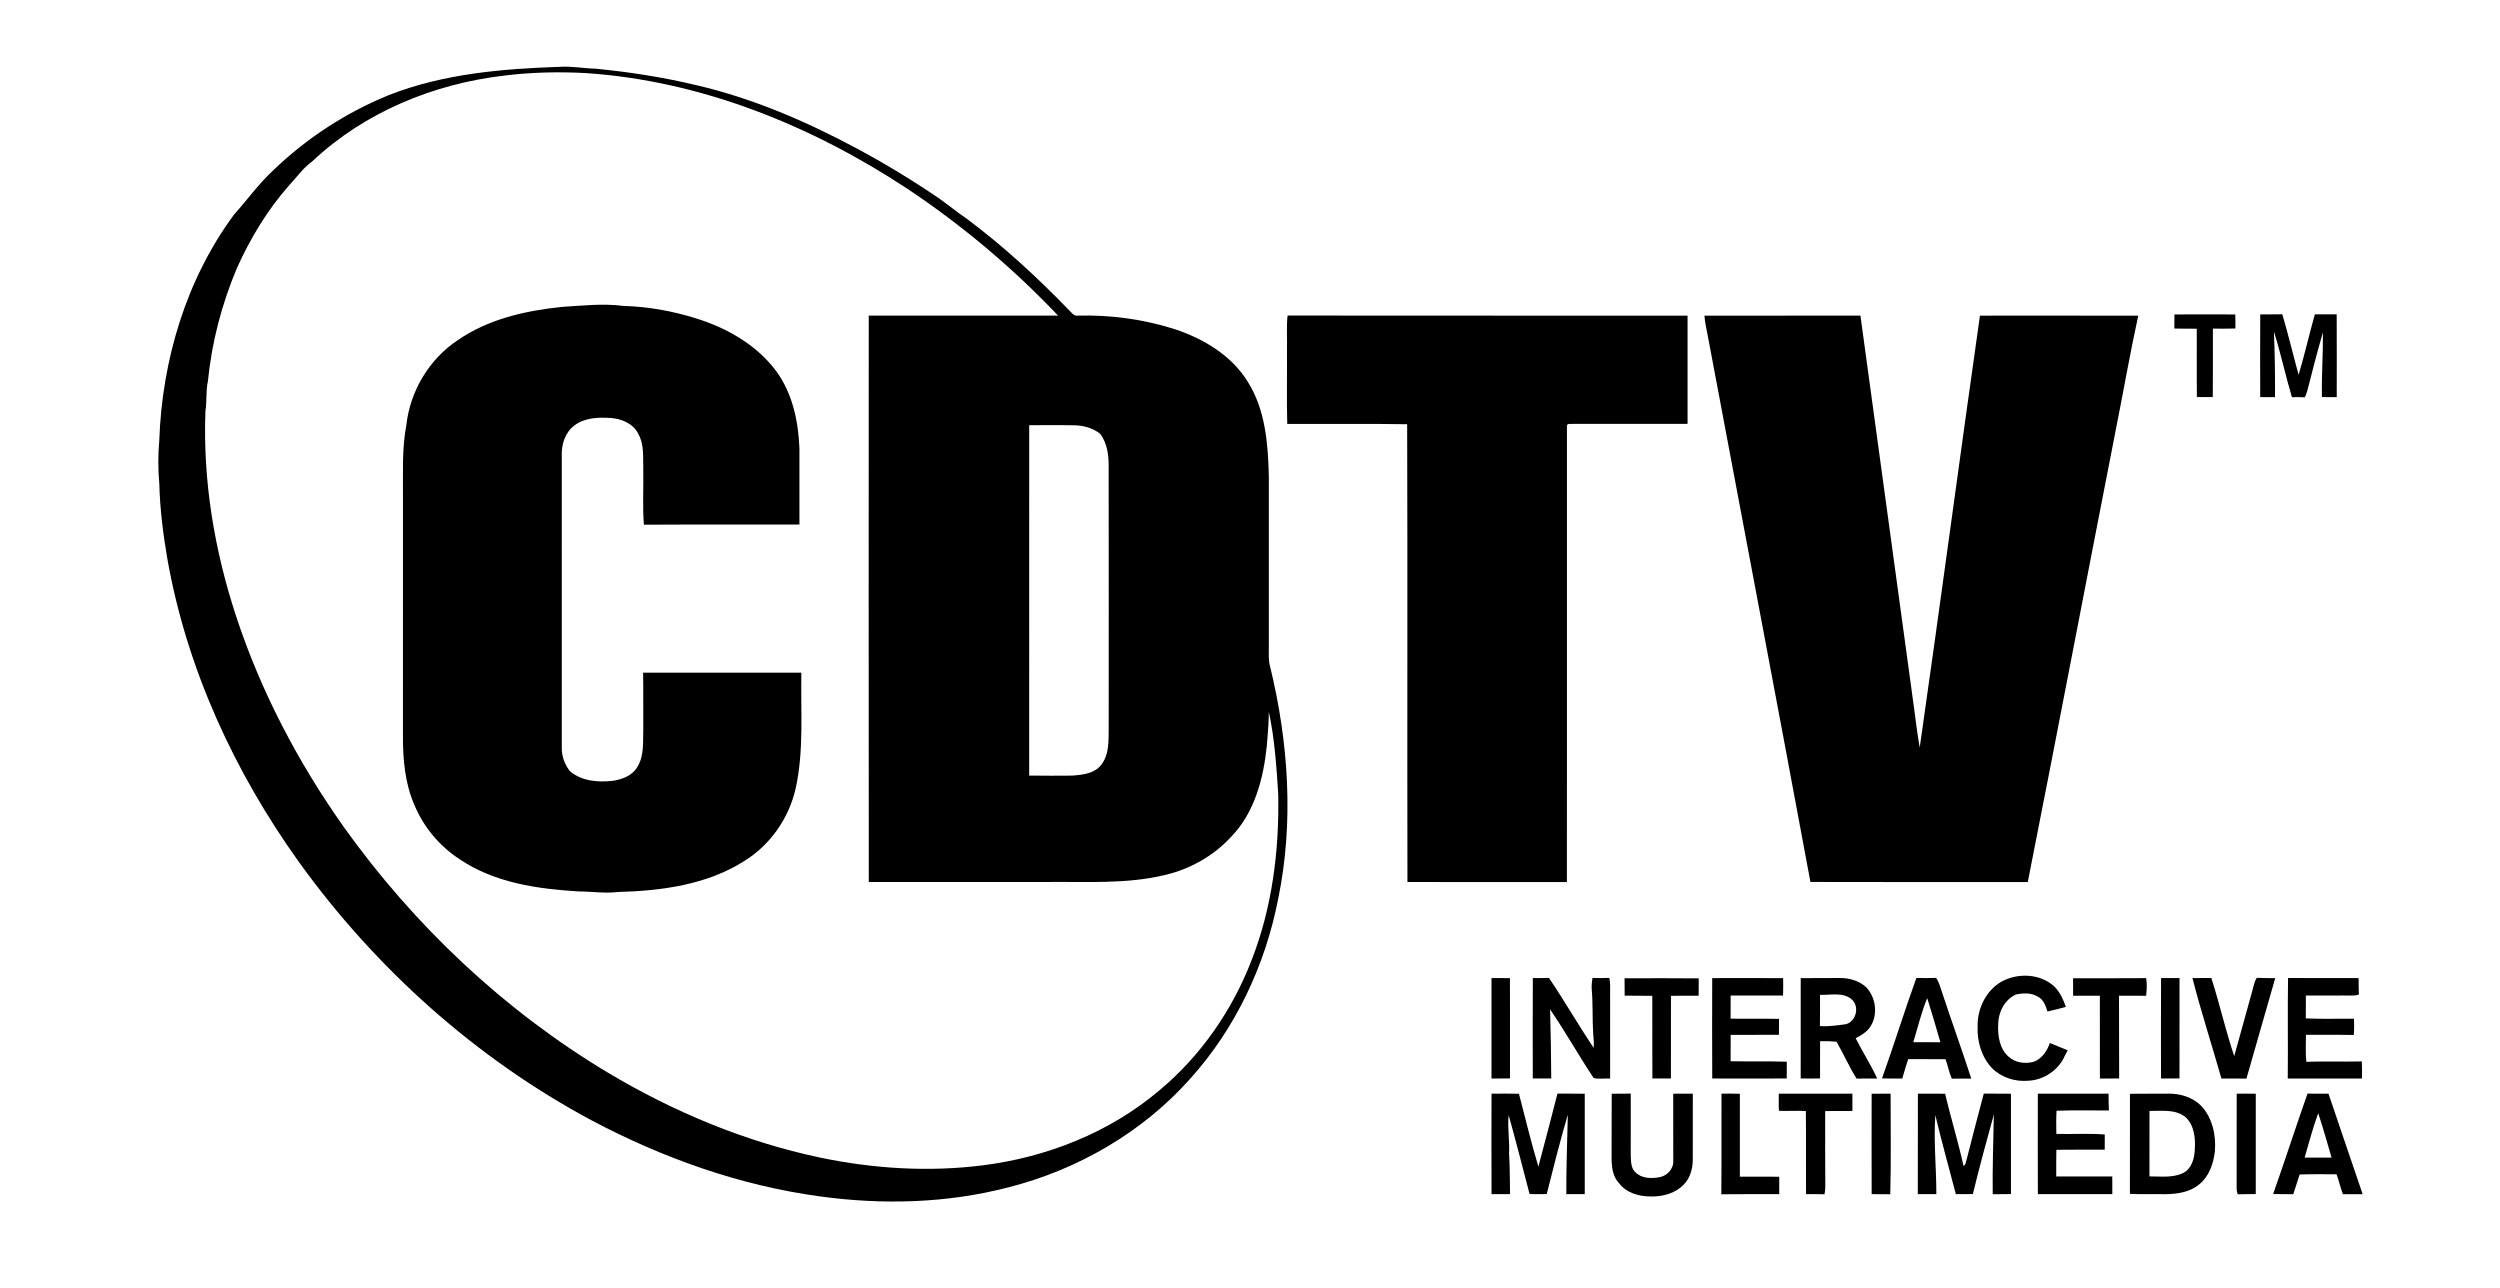
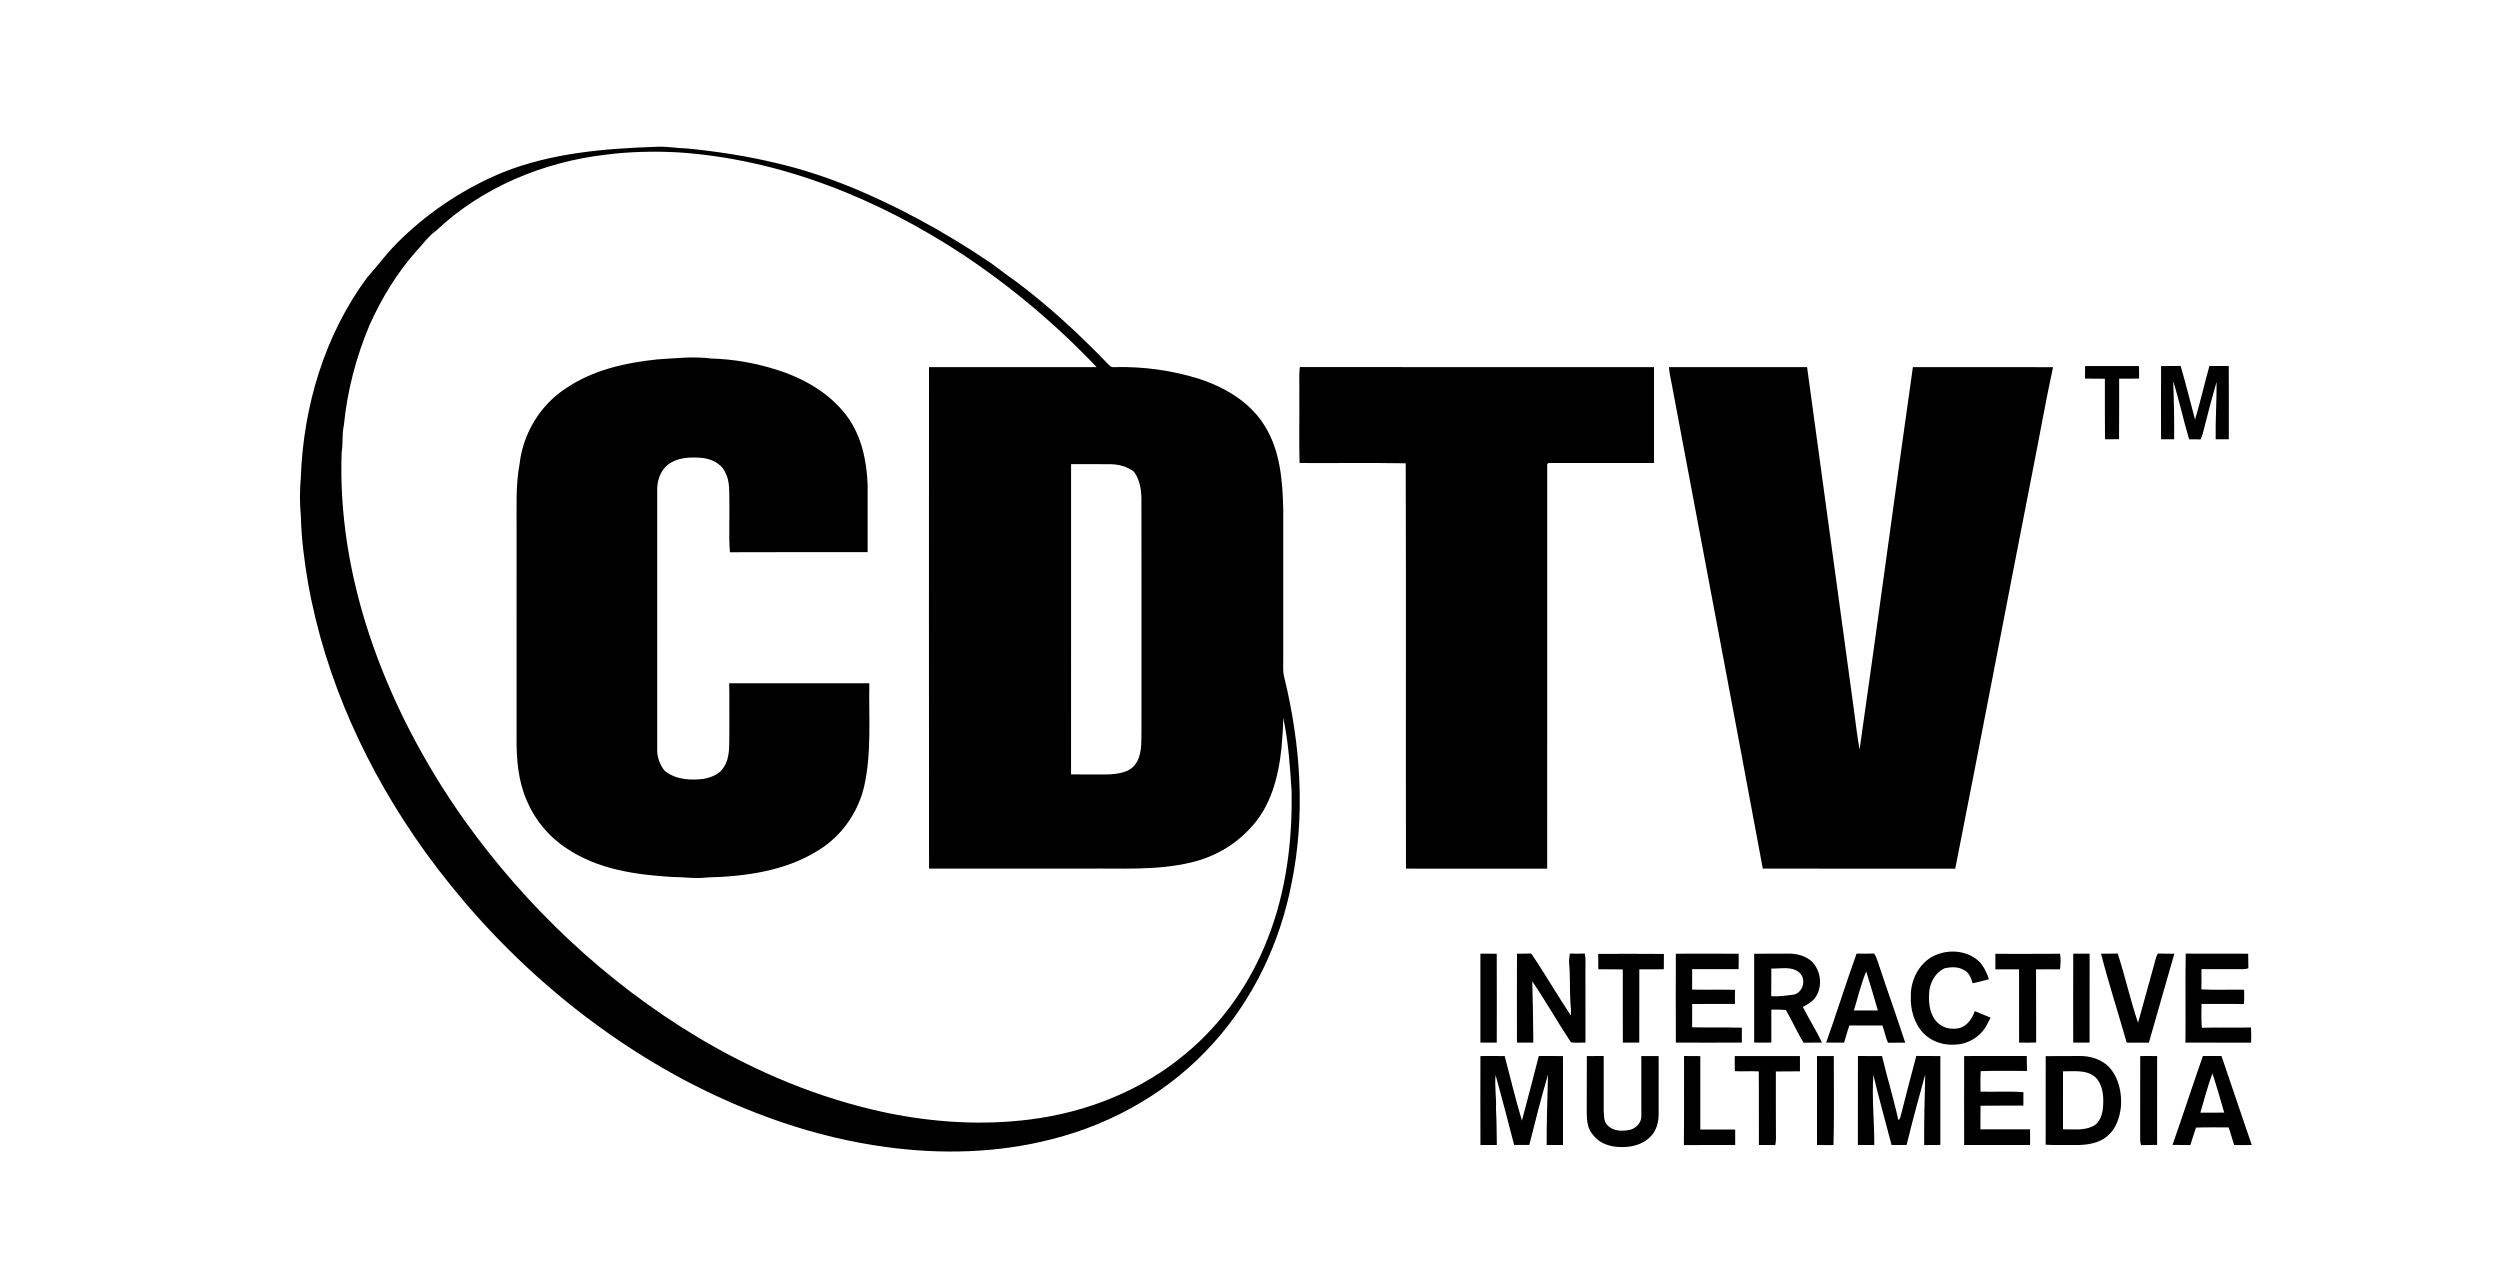
<svg xmlns="http://www.w3.org/2000/svg" viewBox="0 0 600.075 308.939" version="1.1" id="svg6" width="600.075" height="308.939">
  <defs id="defs10" />
-   <g id="g16" transform="matrix(2.435881,0,0,2.435881,38.00185,16.00003)">
+   <g id="g16" transform="matrix(2.156805,0,0,2.156805,72.00164,35.20893)">
    <path id="path2" d="M 22.685,2.814 C 28.051,0.697 33.88,0.207 39.59,0.015 c 1.178,-0.076 2.337,0.16 3.511,0.186 3.341,0.328 6.671,0.842 9.938,1.629 5.519,1.284 10.762,3.544 15.745,6.208 a 90.064,90.064 0 0 1 8.136,4.933 c 0.91,0.652 1.782,1.36 2.709,1.988 3.619,2.698 6.946,5.77 10.084,9.008 0.264,0.251 0.498,0.643 0.921,0.566 3.22,-0.085 6.459,0.357 9.529,1.336 2.833,0.942 5.593,2.58 7.187,5.178 1.747,2.762 2.003,6.135 2.079,9.319 0.002,5.589 0.002,11.177 0,16.766 0.007,0.632 -0.057,1.275 0.105,1.895 1.834,7.497 2.383,15.406 0.811,23.001 -1.266,6.513 -4.198,12.742 -8.65,17.684 -4.712,5.306 -11.12,9 -17.979,10.733 -6.03,1.563 -12.366,1.723 -18.517,0.879 -7.9,-1.067 -15.511,-3.785 -22.536,-7.51 C 31.285,97.716 21.435,88.88 13.89,78.423 7.503,69.52 2.789,59.299 0.885,48.469 0.47,46.04 0.161,43.587 0.098,41.121 A 23.804,23.804 0 0 1 0.094,36.833 C 0.369,28.94 2.726,21.003 7.44,14.605 8.734,13.155 9.873,11.564 11.301,10.236 A 36.063,36.063 0 0 1 22.685,2.814 Z m 11.4,-1.933 C 27.126,1.686 20.297,4.495 15.17,9.332 c -0.89,0.634 -1.509,1.543 -2.25,2.326 -2.143,2.423 -3.835,5.215 -5.162,8.158 -1.5,3.557 -2.497,7.335 -2.871,11.177 -0.221,0.973 -0.083,1.979 -0.245,2.961 -0.264,6.854 0.892,13.729 3.035,20.238 2.438,7.406 6.107,14.384 10.606,20.743 6.926,9.69 15.76,18.041 25.986,24.175 6.479,3.874 13.543,6.828 20.942,8.389 5.254,1.096 10.687,1.439 16.018,0.765 6.328,-0.793 12.515,-3.24 17.404,-7.379 4.084,-3.4 7.2,-7.902 9.104,-12.854 2.025,-5.178 2.722,-10.794 2.619,-16.326 -0.173,-2.72 -0.35,-5.457 -0.927,-8.127 -0.013,1.119 -0.098,2.23 -0.197,3.343 -0.332,3.223 -1.205,6.596 -3.529,8.98 -1.732,1.883 -4.052,3.185 -6.54,3.759 C 95.344,80.576 91.392,80.294 87.5,80.342 81.669,80.338 75.84,80.344 70.009,80.34 69.992,61.736 69.998,43.135 70.005,24.531 c 6.22,0.002 12.439,-0.002 18.659,0.002 A 87.12,87.12 0 0 0 73.824,12.04 C 64.362,5.798 53.469,1.382 42.083,0.631 39.415,0.49 36.737,0.549 34.085,0.881 Z m 51.731,34.447 c -0.004,11.509 0,23.019 -0.002,34.528 1.424,0.018 2.849,0.017 4.275,0.004 1.001,-0.079 2.145,-0.205 2.816,-1.047 0.831,-1.06 0.724,-2.482 0.744,-3.75 0.004,-8.475 0.011,-16.951 -0.004,-25.426 0.024,-1.198 -0.09,-2.469 -0.835,-3.461 -0.721,-0.566 -1.629,-0.816 -2.534,-0.837 -1.486,-0.03 -2.973,0 -4.46,-0.011 z" />
    <path id="path4" d="m 39.763,23.673 c 2.014,-0.122 4.045,-0.359 6.059,-0.096 2.42,0.066 4.83,0.498 7.139,1.22 3.037,0.938 5.963,2.591 7.895,5.167 1.631,2.191 2.213,4.963 2.318,7.642 0.009,2.504 0.007,5.009 0,7.513 -5.108,0.016 -10.217,-0.015 -15.327,0.016 -0.142,-1.828 -0.024,-3.671 -0.059,-5.503 -0.042,-1.152 0.105,-2.396 -0.488,-3.437 -0.49,-1.028 -1.672,-1.513 -2.751,-1.578 -1.209,-0.077 -2.532,-0.024 -3.54,0.732 -0.923,0.685 -1.301,1.891 -1.253,3.006 0.002,9.579 -0.005,19.16 0.002,28.739 -0.024,0.853 0.289,1.677 0.811,2.344 1.196,0.997 2.842,1.107 4.325,0.92 0.886,-0.157 1.847,-0.529 2.307,-1.355 0.702,-1.111 0.54,-2.488 0.586,-3.741 -0.013,-1.85 0.017,-3.701 -0.017,-5.549 5.199,0.011 10.397,0.005 15.594,0.002 -0.076,3.816 0.269,7.69 -0.569,11.448 -0.667,2.906 -2.499,5.532 -5.04,7.104 -3.684,2.352 -8.177,2.949 -12.46,3.061 -1.286,0.162 -2.574,-0.052 -3.863,-0.055 -4.051,-0.241 -8.289,-0.844 -11.728,-3.166 a 11.84,11.84 0 0 1 -4.462,-5.331 c -0.956,-2.186 -1.156,-4.609 -1.137,-6.968 0.002,-7.738 0,-15.476 0.002,-23.216 0.02,-2.431 -0.12,-4.887 0.334,-7.287 0.378,-3.339 2.246,-6.483 5.053,-8.344 3.01,-2.09 6.677,-2.912 10.269,-3.288 z m 158.904,0.745 c 1.998,-0.011 3.995,-0.009 5.993,0 0.018,0.461 0.018,0.923 0.015,1.386 -0.741,0.02 -1.482,0.013 -2.219,0.009 -0.007,2.248 0.013,4.495 -0.011,6.743 a 58.35,58.35 0 0 1 -1.565,0.004 c -0.028,-2.246 0,-4.491 -0.013,-6.737 -0.739,-0.007 -1.476,0 -2.211,-0.017 -0.004,-0.463 -0.002,-0.926 0.011,-1.388 z m 8.455,-0.002 c 0.722,-0.004 1.447,-0.004 2.173,-0.015 0.588,1.974 1.063,3.981 1.607,5.967 0.595,-1.97 1.037,-3.984 1.603,-5.964 0.715,0.007 1.432,0.009 2.149,0.004 0.018,2.718 0.007,5.438 0.005,8.157 l -1.461,-0.005 c -0.04,-2.13 0.12,-4.263 0.103,-6.386 -0.558,1.911 -1.052,3.84 -1.544,5.77 a 3.77,3.77 0 0 1 -0.241,0.638 c -0.426,-0.02 -0.85,-0.022 -1.272,-0.011 -0.64,-2.145 -1.102,-4.344 -1.777,-6.476 0.094,2.154 0.123,4.314 0.111,6.47 a 88.667,88.667 0 0 0 -1.458,-0.004 c -0.011,-2.716 -0.013,-5.43 0.002,-8.145 z m -95.847,0.109 c 13.138,0.022 26.276,-0.002 39.415,0.011 0.002,3.555 0.002,7.11 0,10.666 -3.741,0.007 -7.484,0.007 -11.225,-0.002 -0.201,0.05 -0.667,-0.116 -0.66,0.212 -0.006,14.981 0.011,29.961 -0.004,44.94 -5.239,-0.011 -10.477,0.004 -15.714,-0.007 -0.031,-15.036 0.022,-30.074 -0.028,-45.11 -3.938,-0.066 -7.878,-0.009 -11.816,-0.03 -0.066,-2.449 -0.007,-4.902 -0.026,-7.353 0.036,-1.108 -0.067,-2.221 0.058,-3.327 z m 41.079,0.011 c 5.123,-0.009 10.248,0.002 15.371,-0.004 1.743,12.769 3.494,25.538 5.234,38.307 0.199,1.419 0.352,2.849 0.608,4.259 2.035,-14.177 3.916,-28.382 5.934,-42.564 5.199,0.002 10.397,-0.009 15.598,0.005 -0.831,3.813 -1.493,7.663 -2.259,11.489 -2.893,14.77 -5.705,29.558 -8.626,44.323 -7.139,-0.011 -14.278,0.015 -21.418,-0.013 -3.334,-17.968 -6.758,-35.919 -10.126,-53.88 -0.113,-0.64 -0.277,-1.272 -0.316,-1.922 z m 29.219,65.655 c 1.635,-0.929 3.881,-0.837 5.289,0.476 0.533,0.555 0.862,1.261 1.104,1.985 -0.604,0.153 -1.203,0.328 -1.812,0.453 -0.175,-0.571 -0.4,-1.222 -0.986,-1.485 -0.649,-0.383 -1.423,-0.335 -2.13,-0.19 -1.113,0.52 -1.73,1.743 -1.74,2.938 -0.05,1.124 0.129,2.409 1.03,3.188 0.645,0.604 1.618,0.726 2.451,0.509 0.824,-0.291 1.336,-1.065 1.611,-1.859 0.59,0.236 1.172,0.492 1.765,0.722 -0.094,0.16 -0.182,0.324 -0.267,0.488 -0.606,1.448 -2.094,2.457 -3.658,2.512 -1.284,0.107 -2.622,-0.322 -3.536,-1.242 -1.043,-1.091 -1.485,-2.646 -1.421,-4.132 -0.037,-1.707 0.809,-3.478 2.3,-4.363 z M 131.37,89.81 a 110.1,110.1 0 0 1 1.817,0.004 c 0.013,3.297 0.007,6.594 0.004,9.889 -0.608,0.011 -1.214,0.009 -1.821,0.005 -0.008,-3.299 -0.006,-6.599 0,-9.898 z m 4.072,0.002 c 0.529,-0.002 1.058,-0.002 1.589,-0.018 1.533,2.256 2.884,4.635 4.412,6.894 a 8.021,8.021 0 0 0 -0.052,-1.378 c -0.092,-1.482 -0.015,-2.971 -0.149,-4.449 -0.02,-0.357 0.033,-0.711 0.076,-1.063 0.551,0.017 1.106,0.017 1.66,-0.006 0.122,0.476 0.076,0.969 0.081,1.456 0,2.821 -0.006,5.643 0.002,8.464 -0.538,-0.03 -1.106,0.068 -1.624,-0.05 -1.478,-2.226 -2.788,-4.565 -4.294,-6.771 0.063,2.27 0.103,4.541 0.116,6.813 -0.608,0.009 -1.214,0.009 -1.821,0 -0.005,-3.297 -0.012,-6.595 0.004,-9.892 z m 9.038,0.02 c 2.436,-0.002 4.873,-0.02 7.311,0.007 0,0.569 -0.002,1.139 -0.009,1.708 -0.91,0.005 -1.819,0.004 -2.727,0.009 -0.005,2.715 0.004,5.429 -0.005,8.146 -0.61,0.011 -1.218,0.011 -1.826,0.004 -0.018,-2.716 0,-5.431 -0.009,-8.147 -0.907,-0.02 -1.815,0.007 -2.722,-0.018 -0.013,-0.57 -0.015,-1.14 -0.013,-1.709 z m 8.639,-0.018 c 2.329,-0.004 4.661,-0.015 6.992,0.004 0.005,0.569 0.005,1.143 -0.009,1.714 -1.723,-0.007 -3.444,0.004 -5.166,-0.004 -0.002,0.759 0,1.52 -0.005,2.28 1.59,0.03 3.183,-0.009 4.773,0.024 0,0.522 -0.002,1.045 -0.011,1.568 -1.587,0.011 -3.172,-0.004 -4.756,0.009 -0.002,0.864 0,1.73 -0.004,2.595 1.845,0.041 3.691,-0.011 5.536,0.046 0,0.549 -0.002,1.102 -0.005,1.653 -2.447,0.015 -4.895,0.009 -7.342,0.002 -0.016,-3.298 -0.012,-6.594 -0.003,-9.891 z m 8.72,0.005 c 1.266,-0.017 2.534,-0.005 3.804,-0.015 0.968,-0.015 1.992,0.26 2.696,0.956 0.962,1.056 1.139,2.823 0.26,3.981 -0.343,0.455 -0.857,0.73 -1.343,0.999 0.678,1.338 1.493,2.604 2.121,3.968 -0.678,0.004 -1.354,-0.007 -2.031,0.011 -0.737,-1.17 -1.283,-2.447 -1.979,-3.638 a 13.024,13.024 0 0 0 -1.616,-0.051 c -0.013,1.224 -0.002,2.446 -0.004,3.669 -0.638,0.015 -1.273,0.015 -1.909,0.002 0.001,-3.294 0.005,-6.589 0.001,-9.882 z m 1.904,1.644 c -0.002,1.025 0.011,2.049 -0.011,3.074 0.864,0.063 1.729,-0.068 2.584,-0.186 1.017,-0.299 1.347,-1.786 0.52,-2.464 -0.861,-0.715 -2.072,-0.384 -3.093,-0.424 z m 9.494,-1.664 c 0.649,0.011 1.299,0.019 1.95,-0.007 0.262,0.389 0.389,0.846 0.536,1.288 0.949,2.888 1.985,5.744 2.925,8.634 a 68.044,68.044 0 0 0 -1.917,0.007 c -0.28,-0.615 -0.387,-1.288 -0.621,-1.918 -1.226,-0.004 -2.449,0 -3.673,-0.004 -0.227,0.627 -0.394,1.272 -0.588,1.909 -0.667,0.004 -1.334,0.007 -1.998,-0.011 1.175,-3.282 2.2,-6.618 3.386,-9.898 z m -0.302,6.332 c 0.888,-0.005 1.778,-0.004 2.668,0.002 a 182.16,182.16 0 0 0 -1.297,-4.346 c -0.58,1.397 -0.927,2.894 -1.371,4.344 z m 15.744,-6.305 c 2.401,0 4.802,0.011 7.204,-0.009 0.09,0.577 0.057,1.161 -0.007,1.74 -0.892,-0.016 -1.782,-0.007 -2.672,-0.004 0.024,2.715 -0.005,5.429 0.015,8.146 -0.634,0.016 -1.266,0.015 -1.898,0.007 -0.007,-2.718 0.002,-5.436 -0.004,-8.155 -0.879,-0.004 -1.758,-0.004 -2.635,0 -0.005,-0.575 -0.005,-1.15 -0.003,-1.725 z m 8.67,-0.016 c 0.604,-0.002 1.211,-0.002 1.819,0.002 -0.002,3.297 0.005,6.594 -0.004,9.891 a 61.42,61.42 0 0 1 -1.821,0.004 c -0.003,-3.3 -0.014,-6.598 0.006,-9.897 z m 3.091,0 c 0.619,-0.002 1.24,0.002 1.861,-0.009 0.822,2.543 1.402,5.171 2.257,7.701 0.569,-2.062 1.141,-4.124 1.712,-6.185 0.162,-0.512 0.223,-1.062 0.501,-1.528 0.608,0.024 1.216,0.018 1.828,0.029 -0.958,3.295 -1.884,6.599 -2.836,9.896 -0.824,-0.011 -1.646,-0.004 -2.466,-0.005 -0.939,-3.302 -2.006,-6.575 -2.857,-9.899 z m 9.423,-0.006 c 2.316,0.018 4.635,-0.007 6.951,0.009 0.006,0.542 0.006,1.082 0.024,1.624 -0.468,0.151 -0.964,0.081 -1.443,0.09 -1.26,-0.002 -2.521,-0.002 -3.78,0.004 0,0.75 0.007,1.502 -0.007,2.254 1.583,0.076 3.168,0.011 4.753,0.035 0.007,0.533 0.037,1.067 -0.026,1.6 -1.57,-0.037 -3.14,-0.005 -4.71,-0.018 -0.002,0.885 -0.055,1.773 0.039,2.657 1.821,-0.064 3.643,0.011 5.466,-0.037 0.031,0.562 0.03,1.126 0.011,1.69 -2.436,-0.007 -4.873,0.004 -7.309,-0.004 0.041,-3.303 -0.029,-6.603 0.031,-9.904 z m -78.49,11.4 c 0.901,-0.013 1.8,-0.011 2.702,0.004 0.623,2.396 1.205,4.81 1.915,7.182 0.645,-2.392 1.261,-4.793 1.88,-7.193 0.896,0.004 1.791,-0.006 2.689,0.011 0.002,3.297 0,6.596 0,9.892 -0.608,0 -1.213,0.002 -1.817,0.004 -0.011,-2.617 0.09,-5.23 0.151,-7.843 -0.761,2.591 -1.424,5.213 -2.081,7.834 -0.564,0.011 -1.126,0.011 -1.688,0 -0.678,-2.598 -1.345,-5.199 -2.062,-7.786 -0.135,1.264 0.112,2.525 0.039,3.791 0.09,1.332 0.064,2.667 0.098,4.003 -0.608,0 -1.216,0 -1.824,-0.004 -0.013,-3.299 -0.013,-6.598 -0.002,-9.895 z m 11.842,0.002 c 0.627,-0.009 1.251,-0.011 1.878,-0.011 -0.002,2.029 -0.011,4.058 -0.002,6.087 0.035,0.571 -0.005,1.238 0.459,1.66 0.61,0.619 1.561,0.643 2.364,0.492 0.761,-0.131 1.417,-0.829 1.367,-1.625 -0.005,-2.2 -0.011,-4.403 -0.004,-6.603 a 62.076,62.076 0 0 1 1.93,-0.002 984.996,984.996 0 0 0 -0.002,6.432 c 0.007,0.912 -0.24,1.88 -0.905,2.538 -0.838,0.868 -2.092,1.187 -3.267,1.157 -1.144,-0.005 -2.394,-0.359 -3.102,-1.321 -0.608,-0.627 -0.715,-1.546 -0.726,-2.379 0.01,-2.142 -0.006,-4.283 0.01,-6.425 z m 10.818,-0.007 a 54.642,54.642 0 0 1 1.81,0.011 c 0.005,2.722 0.009,5.446 0,8.171 1.294,0.004 2.587,0.004 3.881,0.002 0.009,0.571 0.009,1.144 0,1.718 -1.904,0.007 -3.807,-0.011 -5.709,0.013 0.038,-3.305 0.001,-6.611 0.018,-9.915 z m 5.645,0.005 c 2.418,-0.002 4.836,-0.002 7.254,0 0.002,0.566 0.002,1.133 0.002,1.701 -0.896,0.02 -1.789,-0.013 -2.683,0.015 0,2.492 -0.007,4.983 0.011,7.476 -0.004,0.24 -0.03,0.479 -0.076,0.717 -0.608,-0.017 -1.214,-0.013 -1.821,-0.011 -0.022,-2.731 0.015,-5.46 -0.018,-8.192 -0.885,-0.05 -1.771,0.02 -2.654,-0.022 -0.036,-0.561 -0.008,-1.123 -0.015,-1.684 z m 9.151,0.002 a 77.574,77.574 0 0 1 1.869,-0.005 c -0.004,3.302 0.057,6.61 -0.033,9.911 -0.612,-0.013 -1.224,-0.011 -1.834,-0.011 -0.011,-3.299 -0.004,-6.596 -0.002,-9.895 z m 4.558,-0.007 c 0.894,0 1.786,-0.004 2.679,0.006 0.564,2.381 1.292,4.721 1.813,7.112 0.267,-0.12 0.232,-0.457 0.326,-0.686 0.538,-2.151 1.111,-4.296 1.675,-6.439 0.892,0.015 1.784,0 2.678,0.013 -0.002,3.297 0,6.594 0,9.891 -0.601,0.007 -1.202,0.007 -1.799,0.013 -0.033,-2.622 0.065,-5.243 0.114,-7.863 -0.72,2.608 -1.434,5.217 -2.068,7.847 -0.56,0.013 -1.12,0.015 -1.679,0.005 -0.671,-2.595 -1.406,-5.177 -2.022,-7.788 -0.181,2.597 0.107,5.189 0.101,7.788 -0.61,0.005 -1.22,0.005 -1.828,0.005 0.01,-3.301 0,-6.602 0.01,-9.904 z m 11.818,0.002 c 2.324,-0.006 4.646,-0.002 6.97,-0.002 0.002,0.553 0.007,1.108 0.033,1.66 -1.719,-0.004 -3.441,-0.033 -5.158,0.022 -0.046,0.759 -0.03,1.52 -0.022,2.283 1.59,0.048 3.188,-0.07 4.775,0.061 -0.011,0.496 -0.013,0.993 -0.007,1.493 -1.589,0.011 -3.177,-0.011 -4.764,0.013 -0.02,0.875 -0.009,1.751 -0.013,2.628 1.841,0.004 3.682,-0.005 5.523,0.002 0.007,0.581 0.007,1.161 0.004,1.741 -2.446,-0.002 -4.891,0.002 -7.338,0 -0.012,-3.3 -0.007,-6.601 -0.003,-9.901 z m 9.078,0.011 c 1.266,-0.017 2.532,0 3.8,-0.013 1.159,-0.013 2.359,0.352 3.201,1.178 1.13,1.196 1.506,2.936 1.364,4.537 -0.146,1.183 -0.558,2.418 -1.508,3.197 -0.94,0.815 -2.241,0.991 -3.439,0.995 -1.141,-0.024 -2.283,0.031 -3.422,-0.035 0.002,-3.286 0.008,-6.573 0.004,-9.859 z m 1.924,1.691 c -0.004,2.149 0.002,4.299 -0.002,6.45 1.091,-0.009 2.26,0.16 3.28,-0.315 0.877,-0.407 1.152,-1.452 1.189,-2.337 0.07,-1.104 -0.048,-2.366 -0.894,-3.172 -1.01,-0.83 -2.368,-0.616 -3.573,-0.626 z m 8.593,-1.699 a 49.207,49.207 0 0 1 1.882,0.004 c -0.007,3.295 -0.002,6.588 -0.002,9.883 -0.595,0.013 -1.191,0.007 -1.782,0.026 a 1.851,1.851 0 0 1 -0.103,-0.527 c 0.003,-3.129 0.009,-6.256 0.005,-9.386 z m 6.977,-0.007 c 0.689,0.004 1.378,0 2.07,0.002 1.111,3.306 2.248,6.603 3.367,9.905 a 78.847,78.847 0 0 0 -1.946,0.005 c -0.241,-0.647 -0.391,-1.321 -0.628,-1.966 -1.213,0.005 -2.425,-0.024 -3.634,0.022 -0.223,0.643 -0.407,1.299 -0.63,1.944 -0.663,-0.013 -1.323,-0.005 -1.983,-0.018 1.158,-3.287 2.23,-6.606 3.384,-9.894 z m -0.282,6.306 c 0.885,-0.002 1.769,0.006 2.655,-0.004 -0.422,-1.462 -0.837,-2.928 -1.316,-4.371 -0.524,1.428 -0.913,2.912 -1.339,4.375 z" />
  </g>
</svg>
